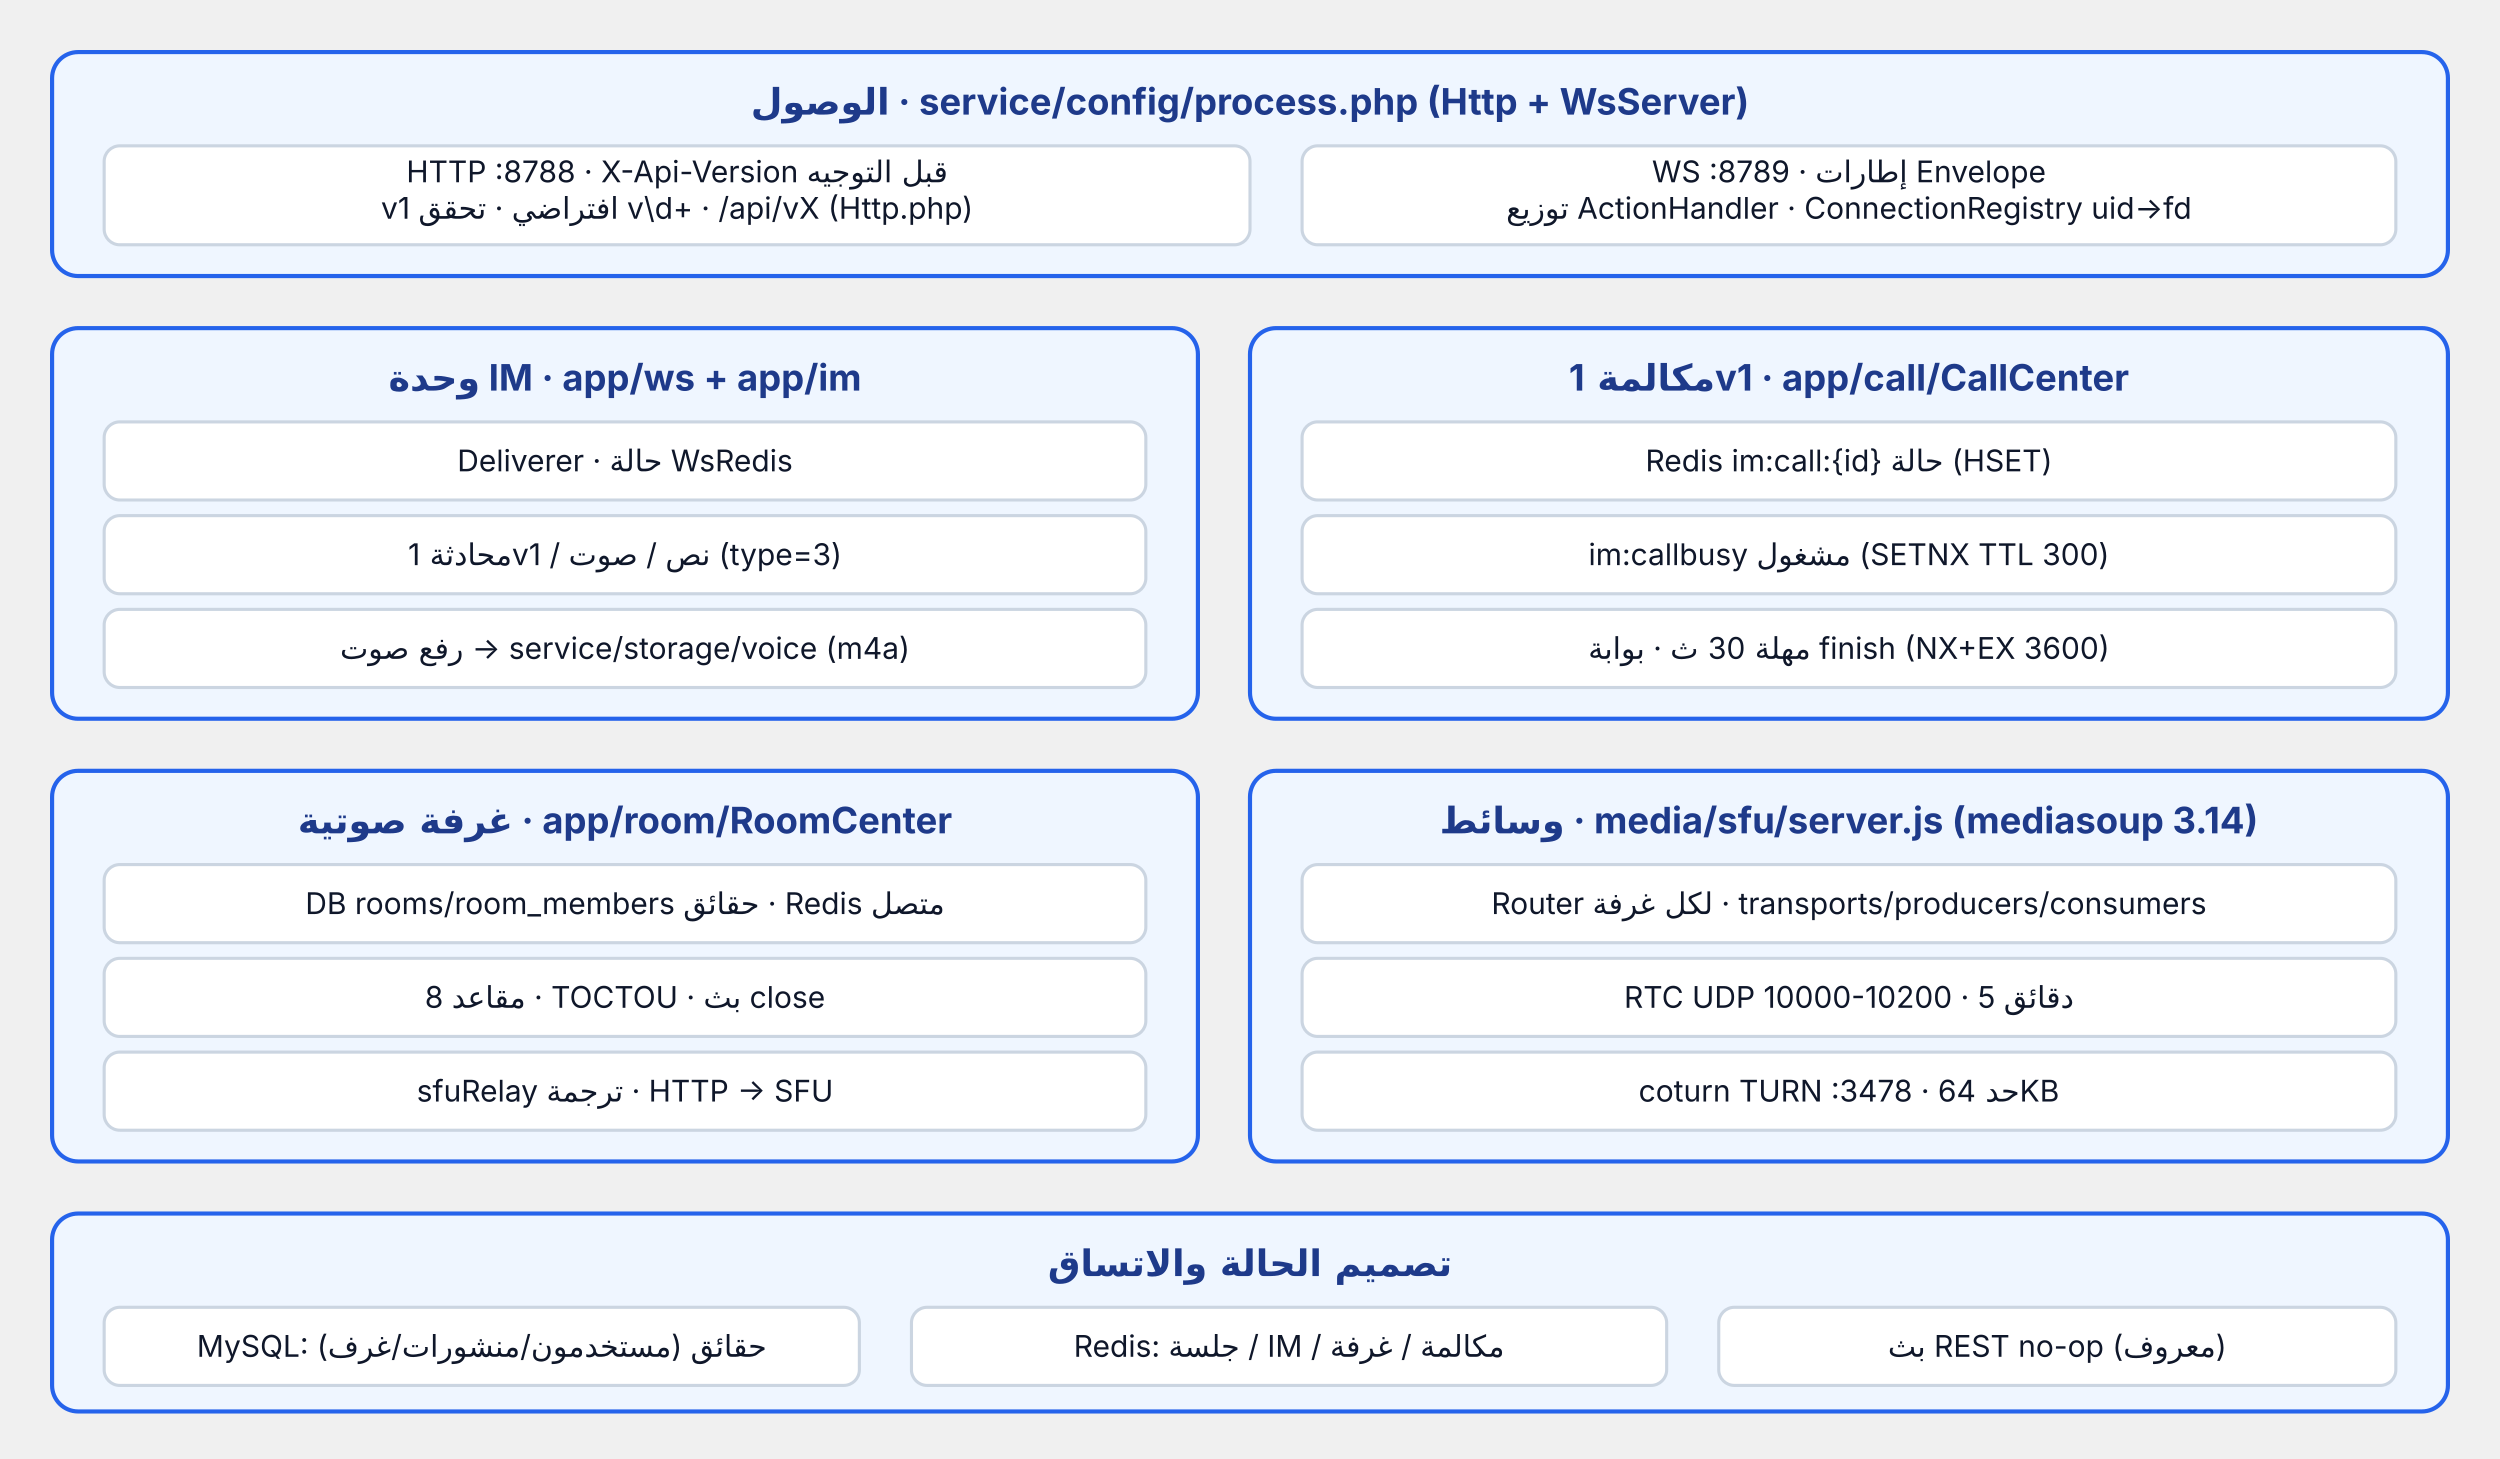
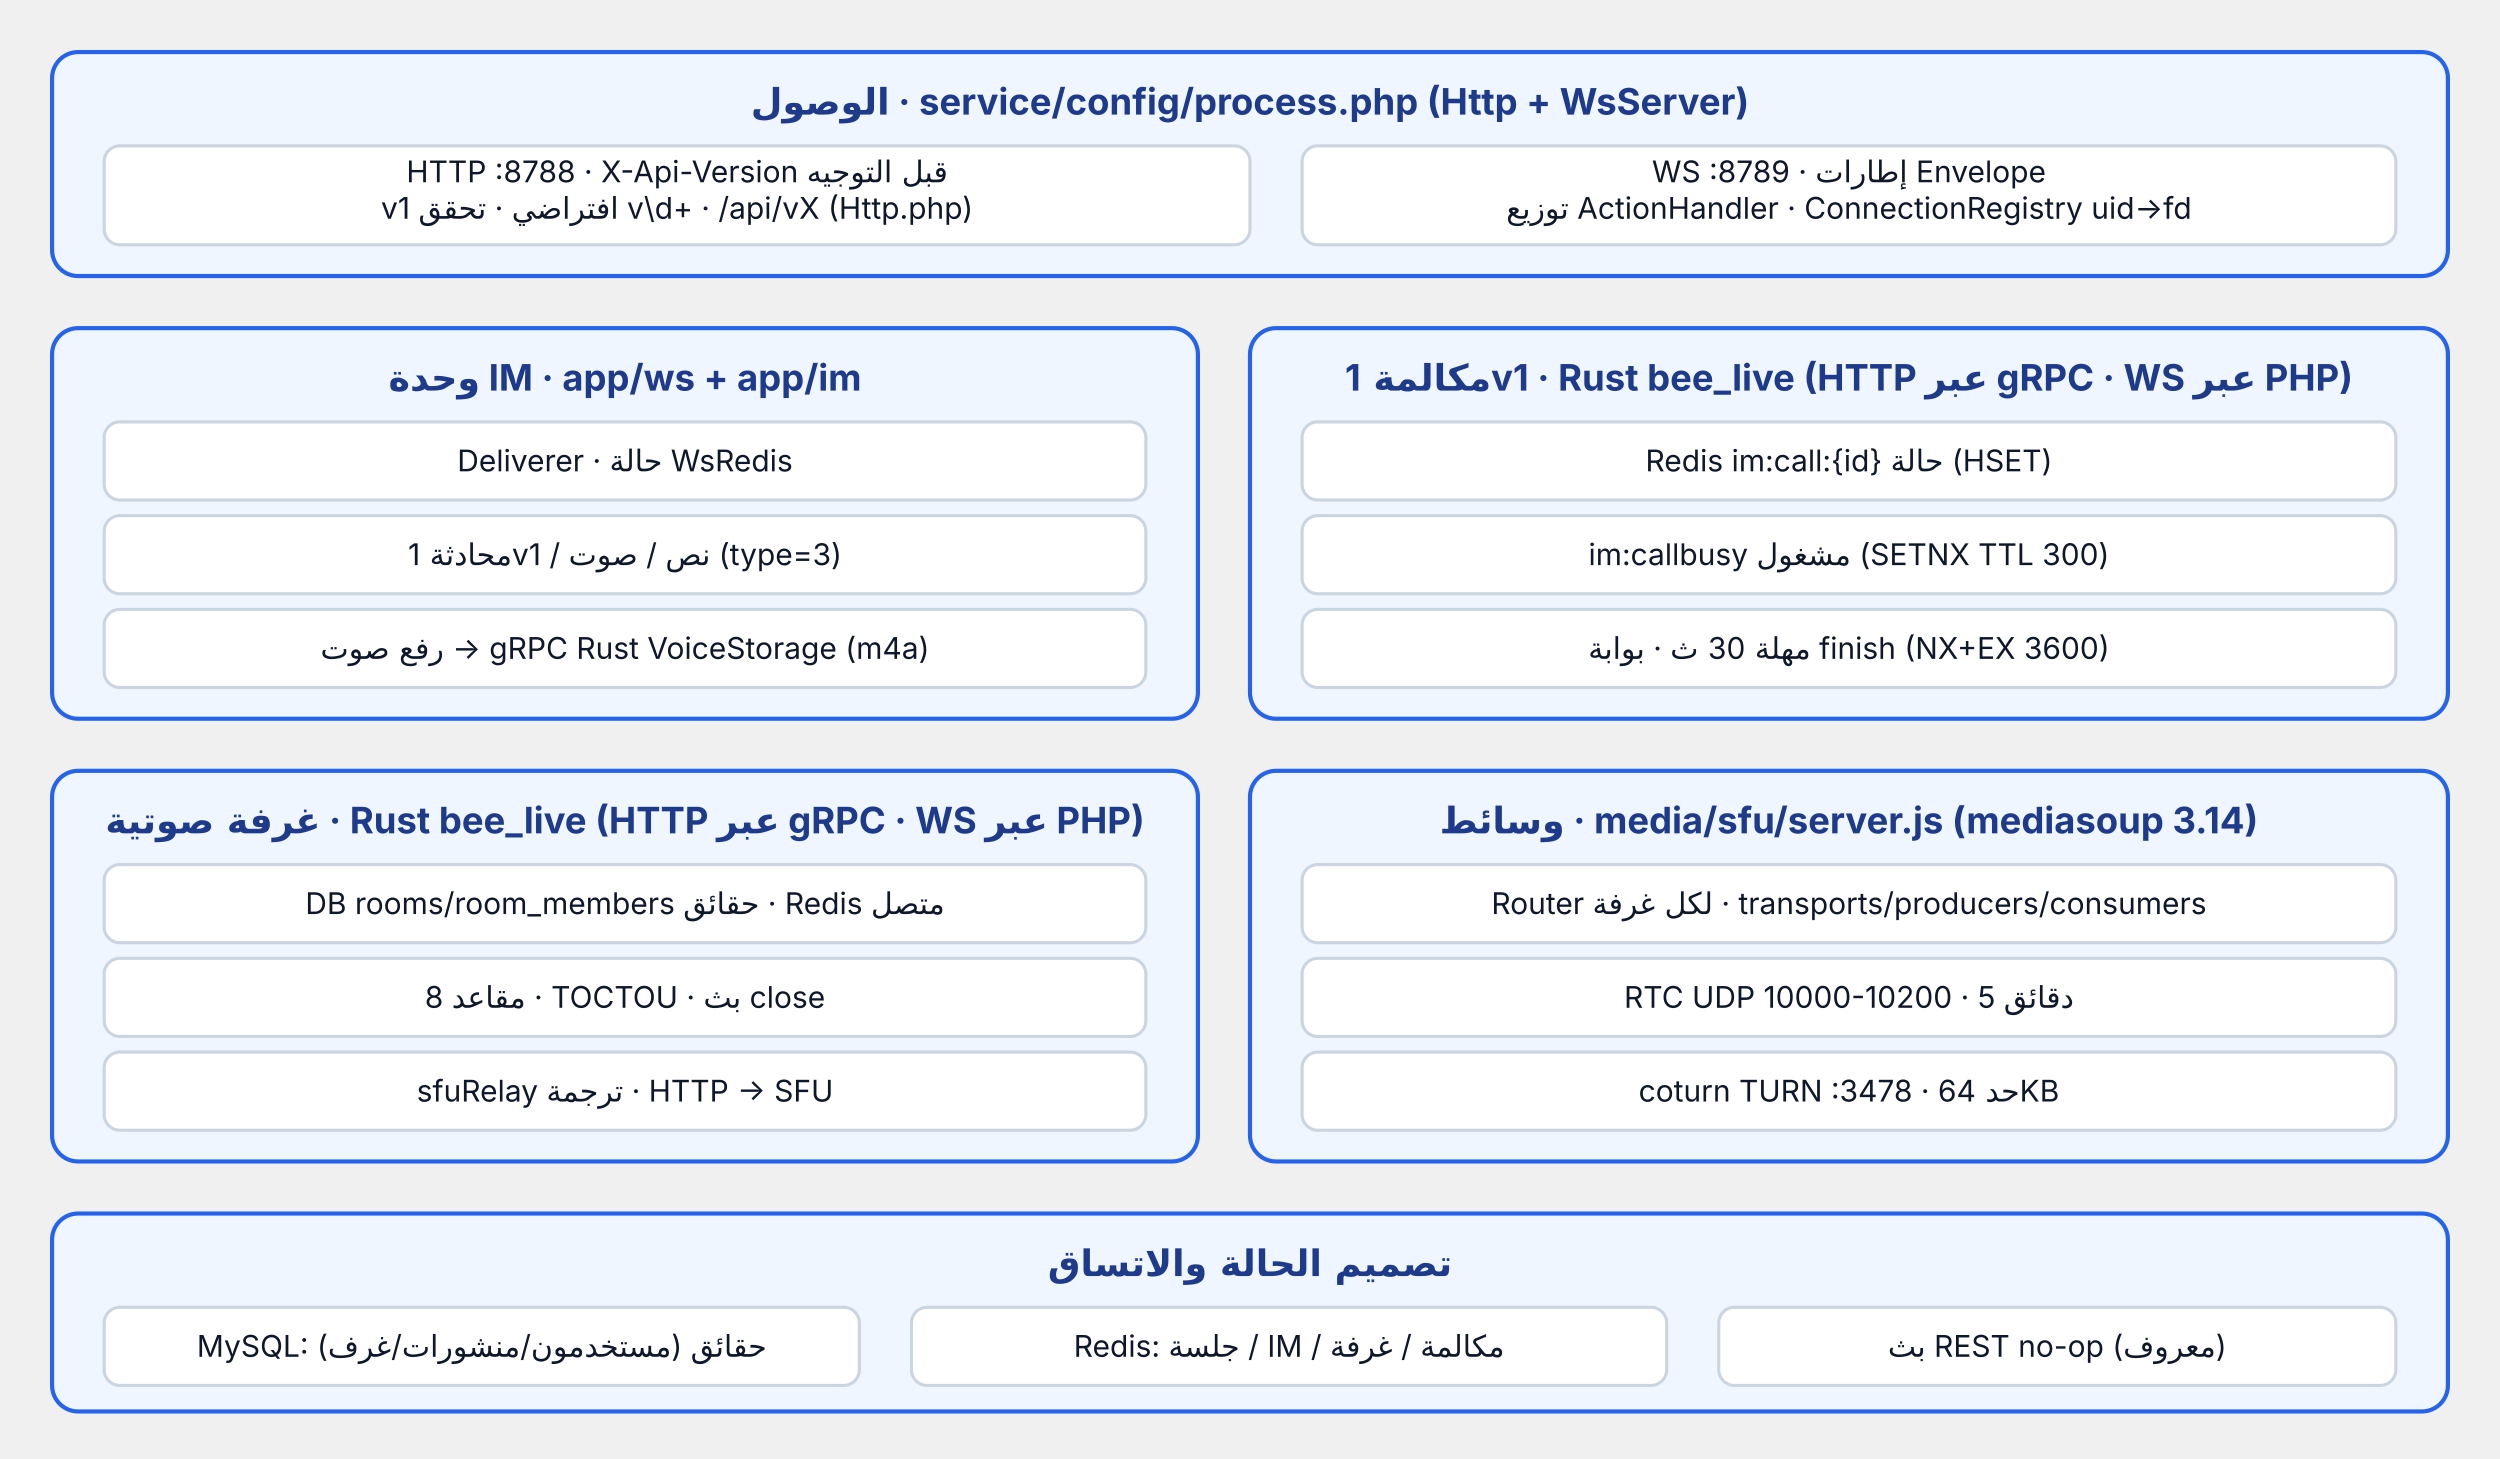
<svg xmlns="http://www.w3.org/2000/svg" viewBox="0 0 960 560" width="100%" font-family="system-ui, -apple-system, 'Segoe UI', 'PingFang SC', 'Microsoft YaHei', sans-serif">
  <style>
    .mod  { fill: #eff6ff; stroke: #2563eb; stroke-width: 1.6; rx: 10 }
    .it   { fill: #ffffff; stroke: #cbd5e1; stroke-width: 1.2; rx: 6 }
    .tm   { font-size: 14px; font-weight: 700; fill: #1e3a8a; text-anchor: middle }
    .t    { font-size: 11.5px; fill: #0f172a; text-anchor: middle }
  </style>
  <rect class="mod" x="20" y="20" width="920" height="86" />
  <text class="tm" x="480" y="44">الوصول · service/config/process.php (Http + WsServer)</text>
  <rect class="it" x="40" y="56" width="440" height="38" />
  <text class="t" x="260" y="70">HTTP :8788 · X-Api-Version قبل التوجيه</text>
  <text class="t" x="260" y="84" font-size="10" fill="#64748b">v1 افتراضي · تحقق v\d+ · /api/vX (Http.php)</text>
  <rect class="it" x="500" y="56" width="420" height="38" />
  <text class="t" x="710" y="70">WS :8789 · إطارات Envelope</text>
  <text class="t" x="710" y="84" font-size="10" fill="#64748b">توزيع ActionHandler · ConnectionRegistry uid→fd</text>
  <rect class="mod" x="20" y="126" width="440" height="150" />
  <text class="tm" x="240" y="150">وحدة IM · app/ws + app/im</text>
  <rect class="it" x="40" y="162" width="400" height="30" />
  <text class="t" x="240" y="181">Deliverer · حالة WsRedis</text>
  <rect class="it" x="40" y="198" width="400" height="30" />
  <text class="t" x="240" y="217">محادثة 1v1 / نص / صوت (type=3)</text>
  <rect class="it" x="40" y="234" width="400" height="30" />
-   <text class="t" x="240" y="253">رفع صوت → service/storage/voice (m4a)</text>
+   <text class="t" x="240" y="253">رفع صوت → gRPC Rust VoiceStorage (m4a)</text>
  <rect class="mod" x="480" y="126" width="460" height="150" />
-   <text class="tm" x="710" y="150">مكالمة 1v1 · app/call/CallCenter</text>
+   <text class="tm" x="710" y="150">مكالمة 1v1 · Rust bee_live (HTTP عبر gRPC · WS عبر PHP)</text>
  <rect class="it" x="500" y="162" width="420" height="30" />
  <text class="t" x="710" y="181">Redis im:call:{id} حالة (HSET)</text>
  <rect class="it" x="500" y="198" width="420" height="30" />
  <text class="t" x="710" y="217">im:callbusy مشغول (SETNX TTL 300)</text>
  <rect class="it" x="500" y="234" width="420" height="30" />
  <text class="t" x="710" y="253">مهلة 30 ث · بوابة finish (NX+EX 3600)</text>
  <rect class="mod" x="20" y="296" width="440" height="150" />
-   <text class="tm" x="240" y="320">غرفة صوتية · app/room/RoomCenter</text>
+   <text class="tm" x="240" y="320">غرفة صوتية · Rust bee_live (HTTP عبر gRPC · WS عبر PHP)</text>
  <rect class="it" x="40" y="332" width="400" height="30" />
  <text class="t" x="240" y="351">DB rooms/room_members حقائق · Redis متصل</text>
  <rect class="it" x="40" y="368" width="400" height="30" />
  <text class="t" x="240" y="387">8 مقاعد · TOCTOU · بث close</text>
  <rect class="it" x="40" y="404" width="400" height="30" />
  <text class="t" x="240" y="423">sfuRelay ترجمة · HTTP → SFU</text>
  <rect class="mod" x="480" y="296" width="460" height="150" />
  <text class="tm" x="710" y="320">وسائط · media/sfu/server.js (mediasoup 3.14)</text>
  <rect class="it" x="500" y="332" width="420" height="30" />
  <text class="t" x="710" y="351">Router لكل غرفة · transports/producers/consumers</text>
  <rect class="it" x="500" y="368" width="420" height="30" />
  <text class="t" x="710" y="387">RTC UDP 10000-10200 · 5 دقائق</text>
  <rect class="it" x="500" y="404" width="420" height="30" />
  <text class="t" x="710" y="423">coturn TURN :3478 · حد 64KB</text>
  <rect class="mod" x="20" y="466" width="920" height="76" />
  <text class="tm" x="480" y="490">تصميم الحالة والاتساق</text>
  <rect class="it" x="40" y="502" width="290" height="30" />
  <text class="t" x="185" y="521">MySQL: حقائق (مستخدمون/منشورات/غرف)</text>
  <rect class="it" x="350" y="502" width="290" height="30" />
  <text class="t" x="495" y="521">Redis: جلسة / IM / مكالمة / غرفة</text>
  <rect class="it" x="660" y="502" width="260" height="30" />
  <text class="t" x="790" y="521">بث REST no-op (معروف)</text>
</svg>
